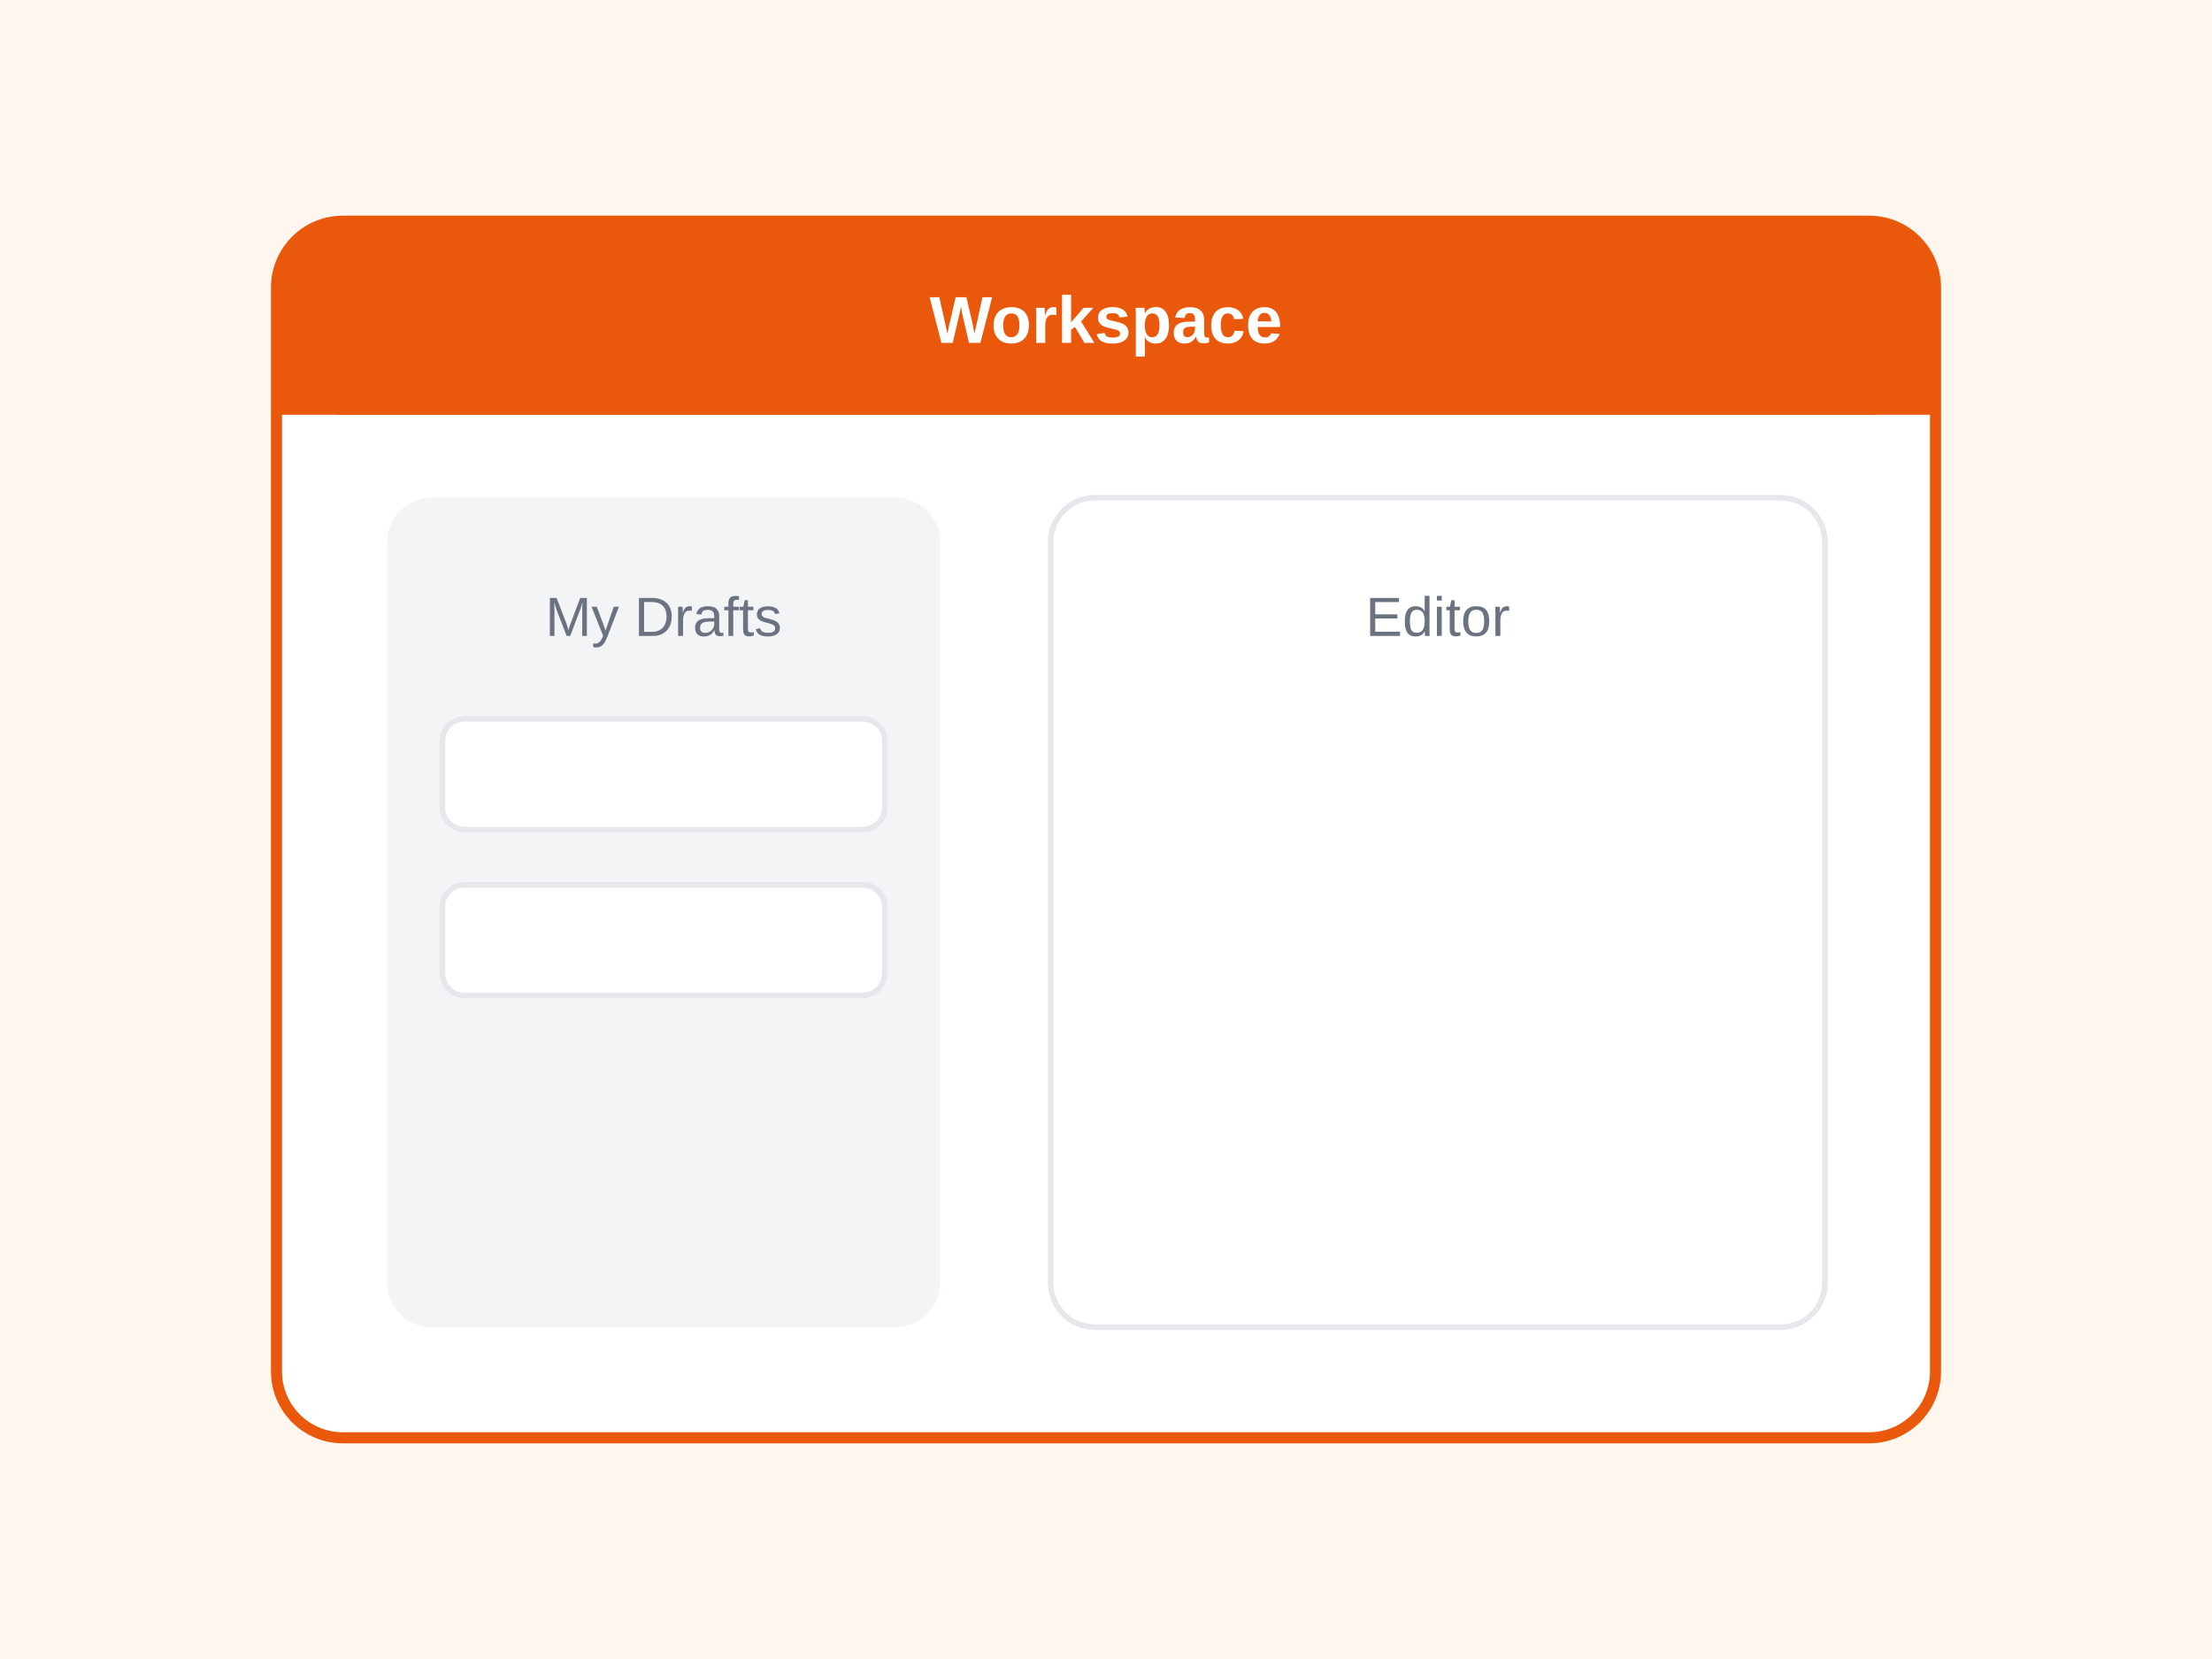
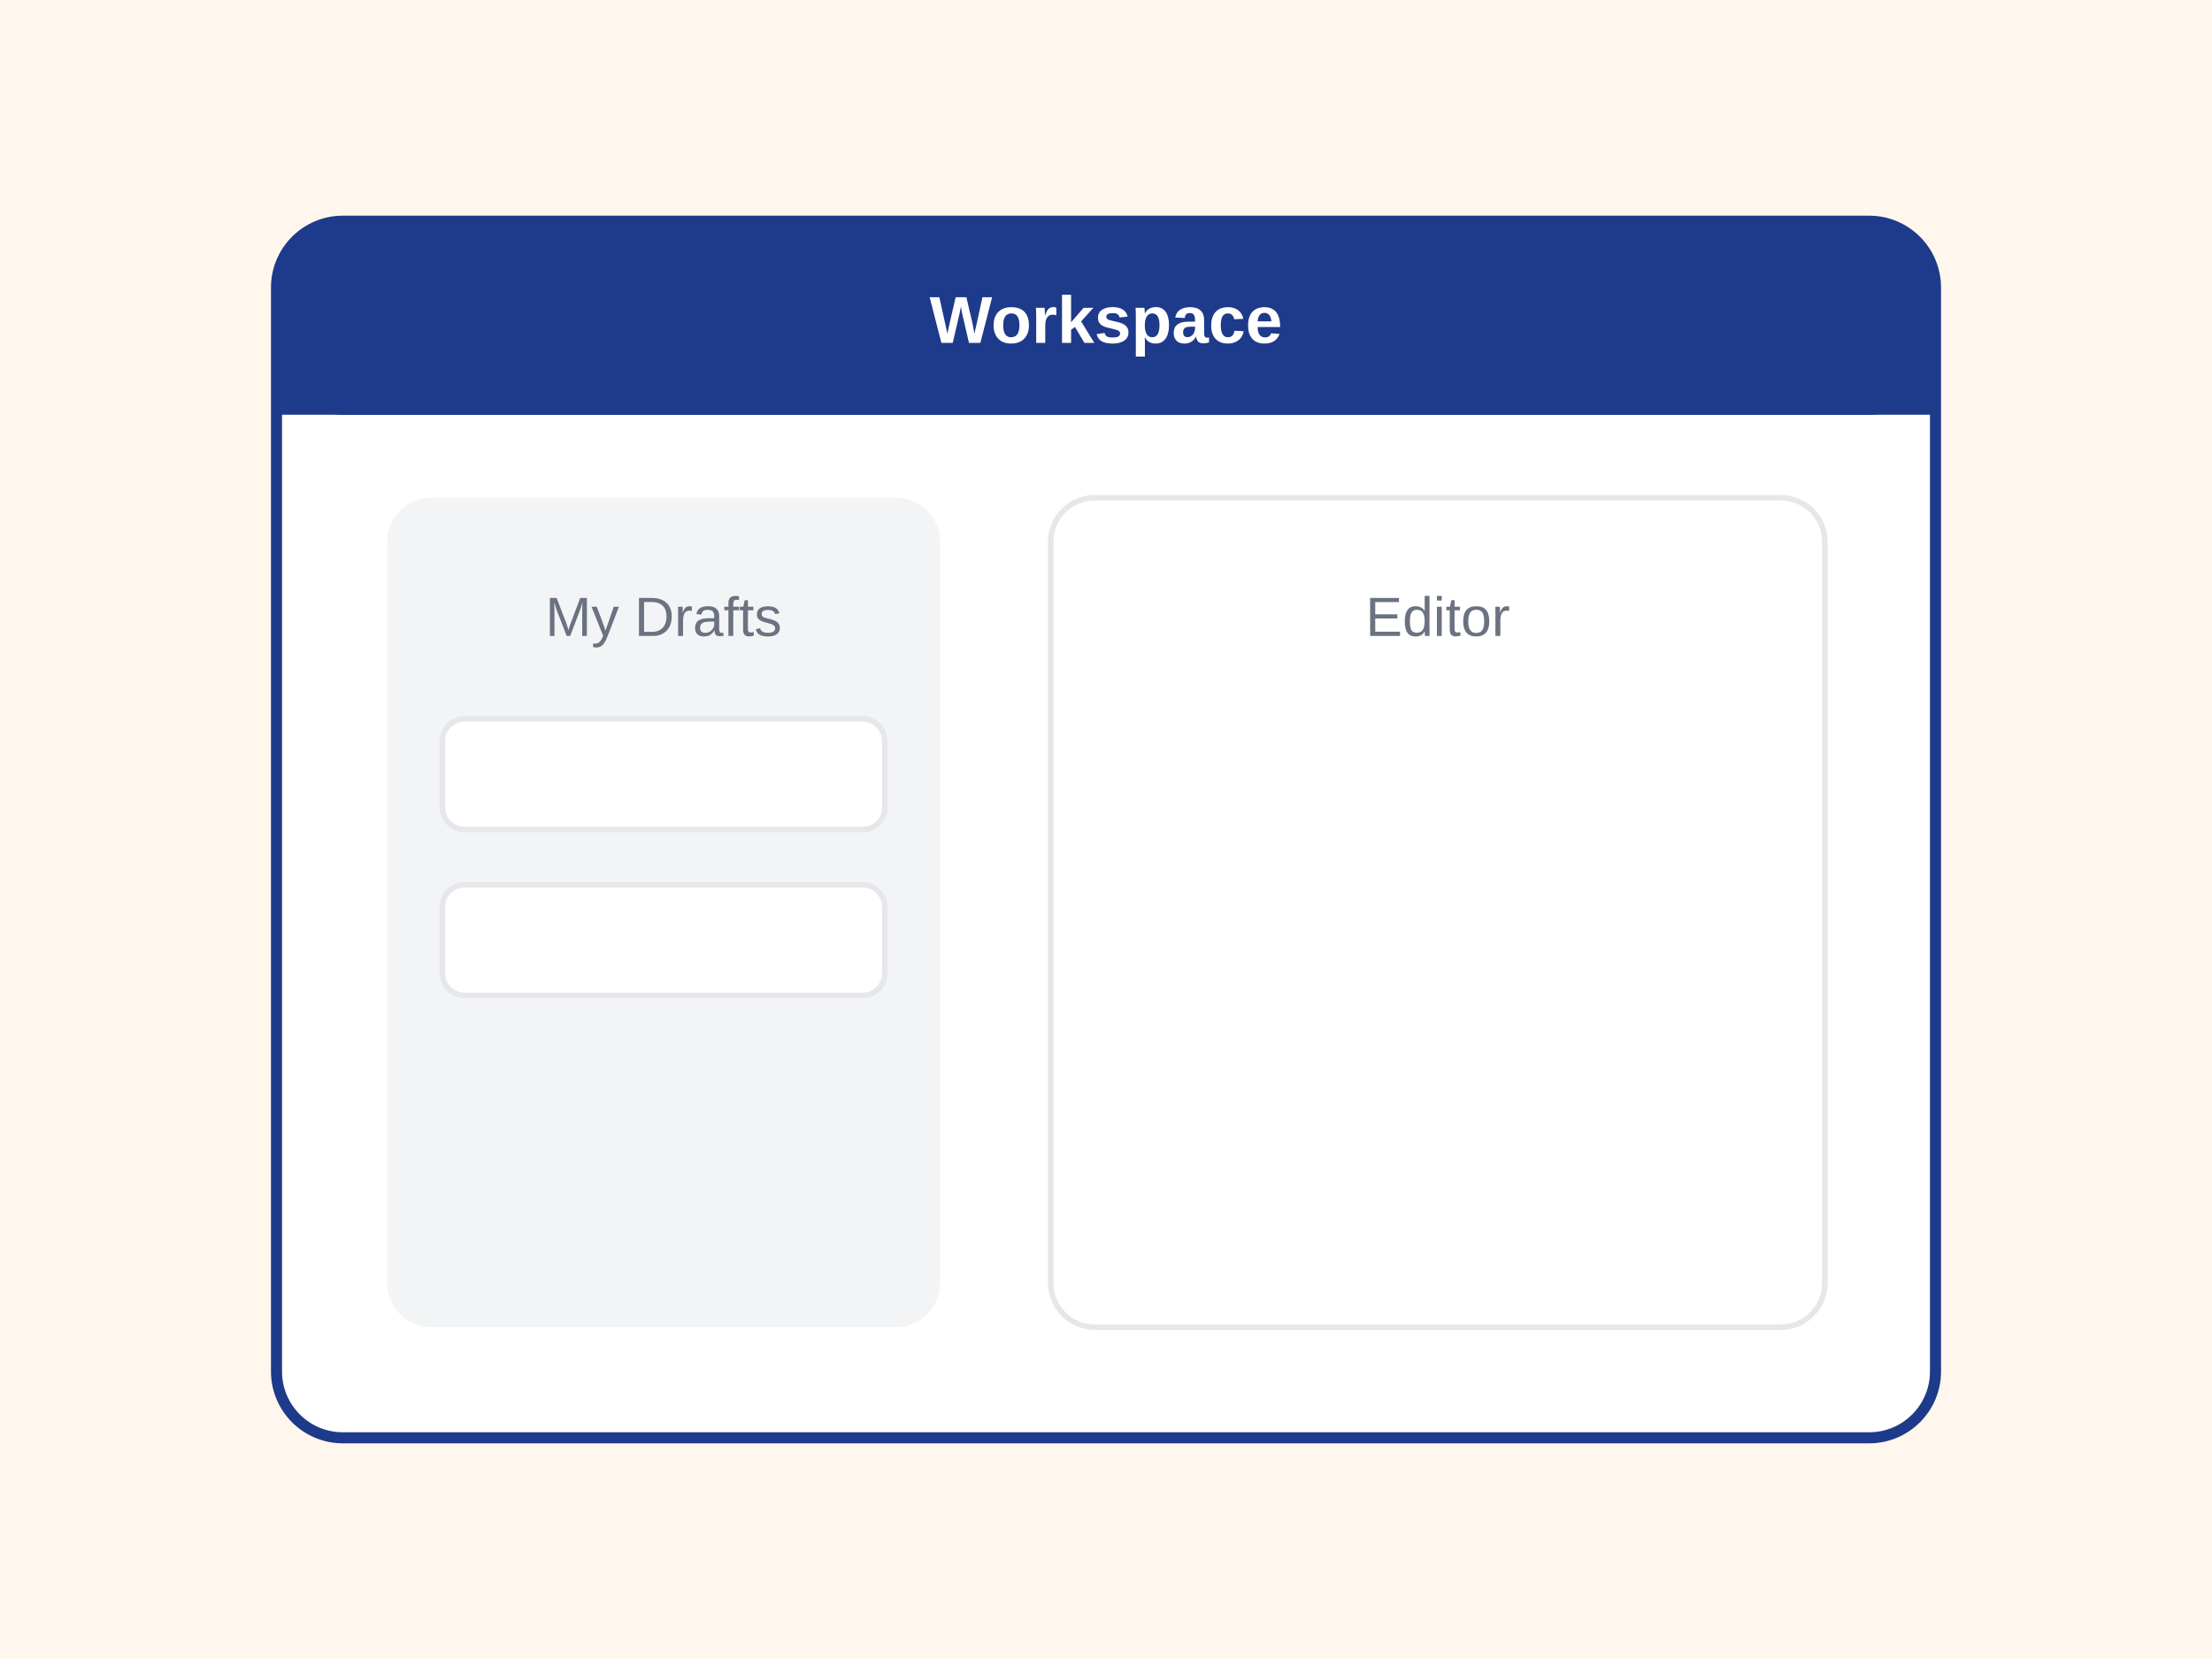
<svg xmlns="http://www.w3.org/2000/svg" viewBox="0 0 400 300" fill="none">
  <rect width="400" height="300" fill="#FFF7ED" />
-   <rect x="50" y="40" width="300" height="220" rx="12" fill="white" stroke="#EA580C" stroke-width="2" />
-   <rect x="50" y="40" width="300" height="35" rx="12" fill="#EA580C" />
-   <rect x="50" y="60" width="300" height="15" fill="#EA580C" />
+   <rect x="50" y="40" width="300" height="220" rx="12" fill="white" stroke="#1e3a8a" stroke-width="2" />
+   <rect x="50" y="40" width="300" height="35" rx="12" fill="#1e3a8a" />
+   <rect x="50" y="60" width="300" height="15" fill="#1e3a8a" />
  <text x="200" y="62" text-anchor="middle" fill="white" font-size="12" font-family="Arial" font-weight="bold">Workspace</text>
  <rect x="70" y="90" width="100" height="150" rx="8" fill="#F3F4F6" />
  <text x="120" y="115" text-anchor="middle" fill="#6B7280" font-size="10" font-family="Arial">My Drafts</text>
  <rect x="80" y="130" width="80" height="20" rx="4" fill="white" stroke="#E5E7EB" />
  <rect x="80" y="160" width="80" height="20" rx="4" fill="white" stroke="#E5E7EB" />
  <rect x="190" y="90" width="140" height="150" rx="8" fill="white" stroke="#E5E7EB" />
  <text x="260" y="115" text-anchor="middle" fill="#6B7280" font-size="10" font-family="Arial">Editor</text>
</svg>
